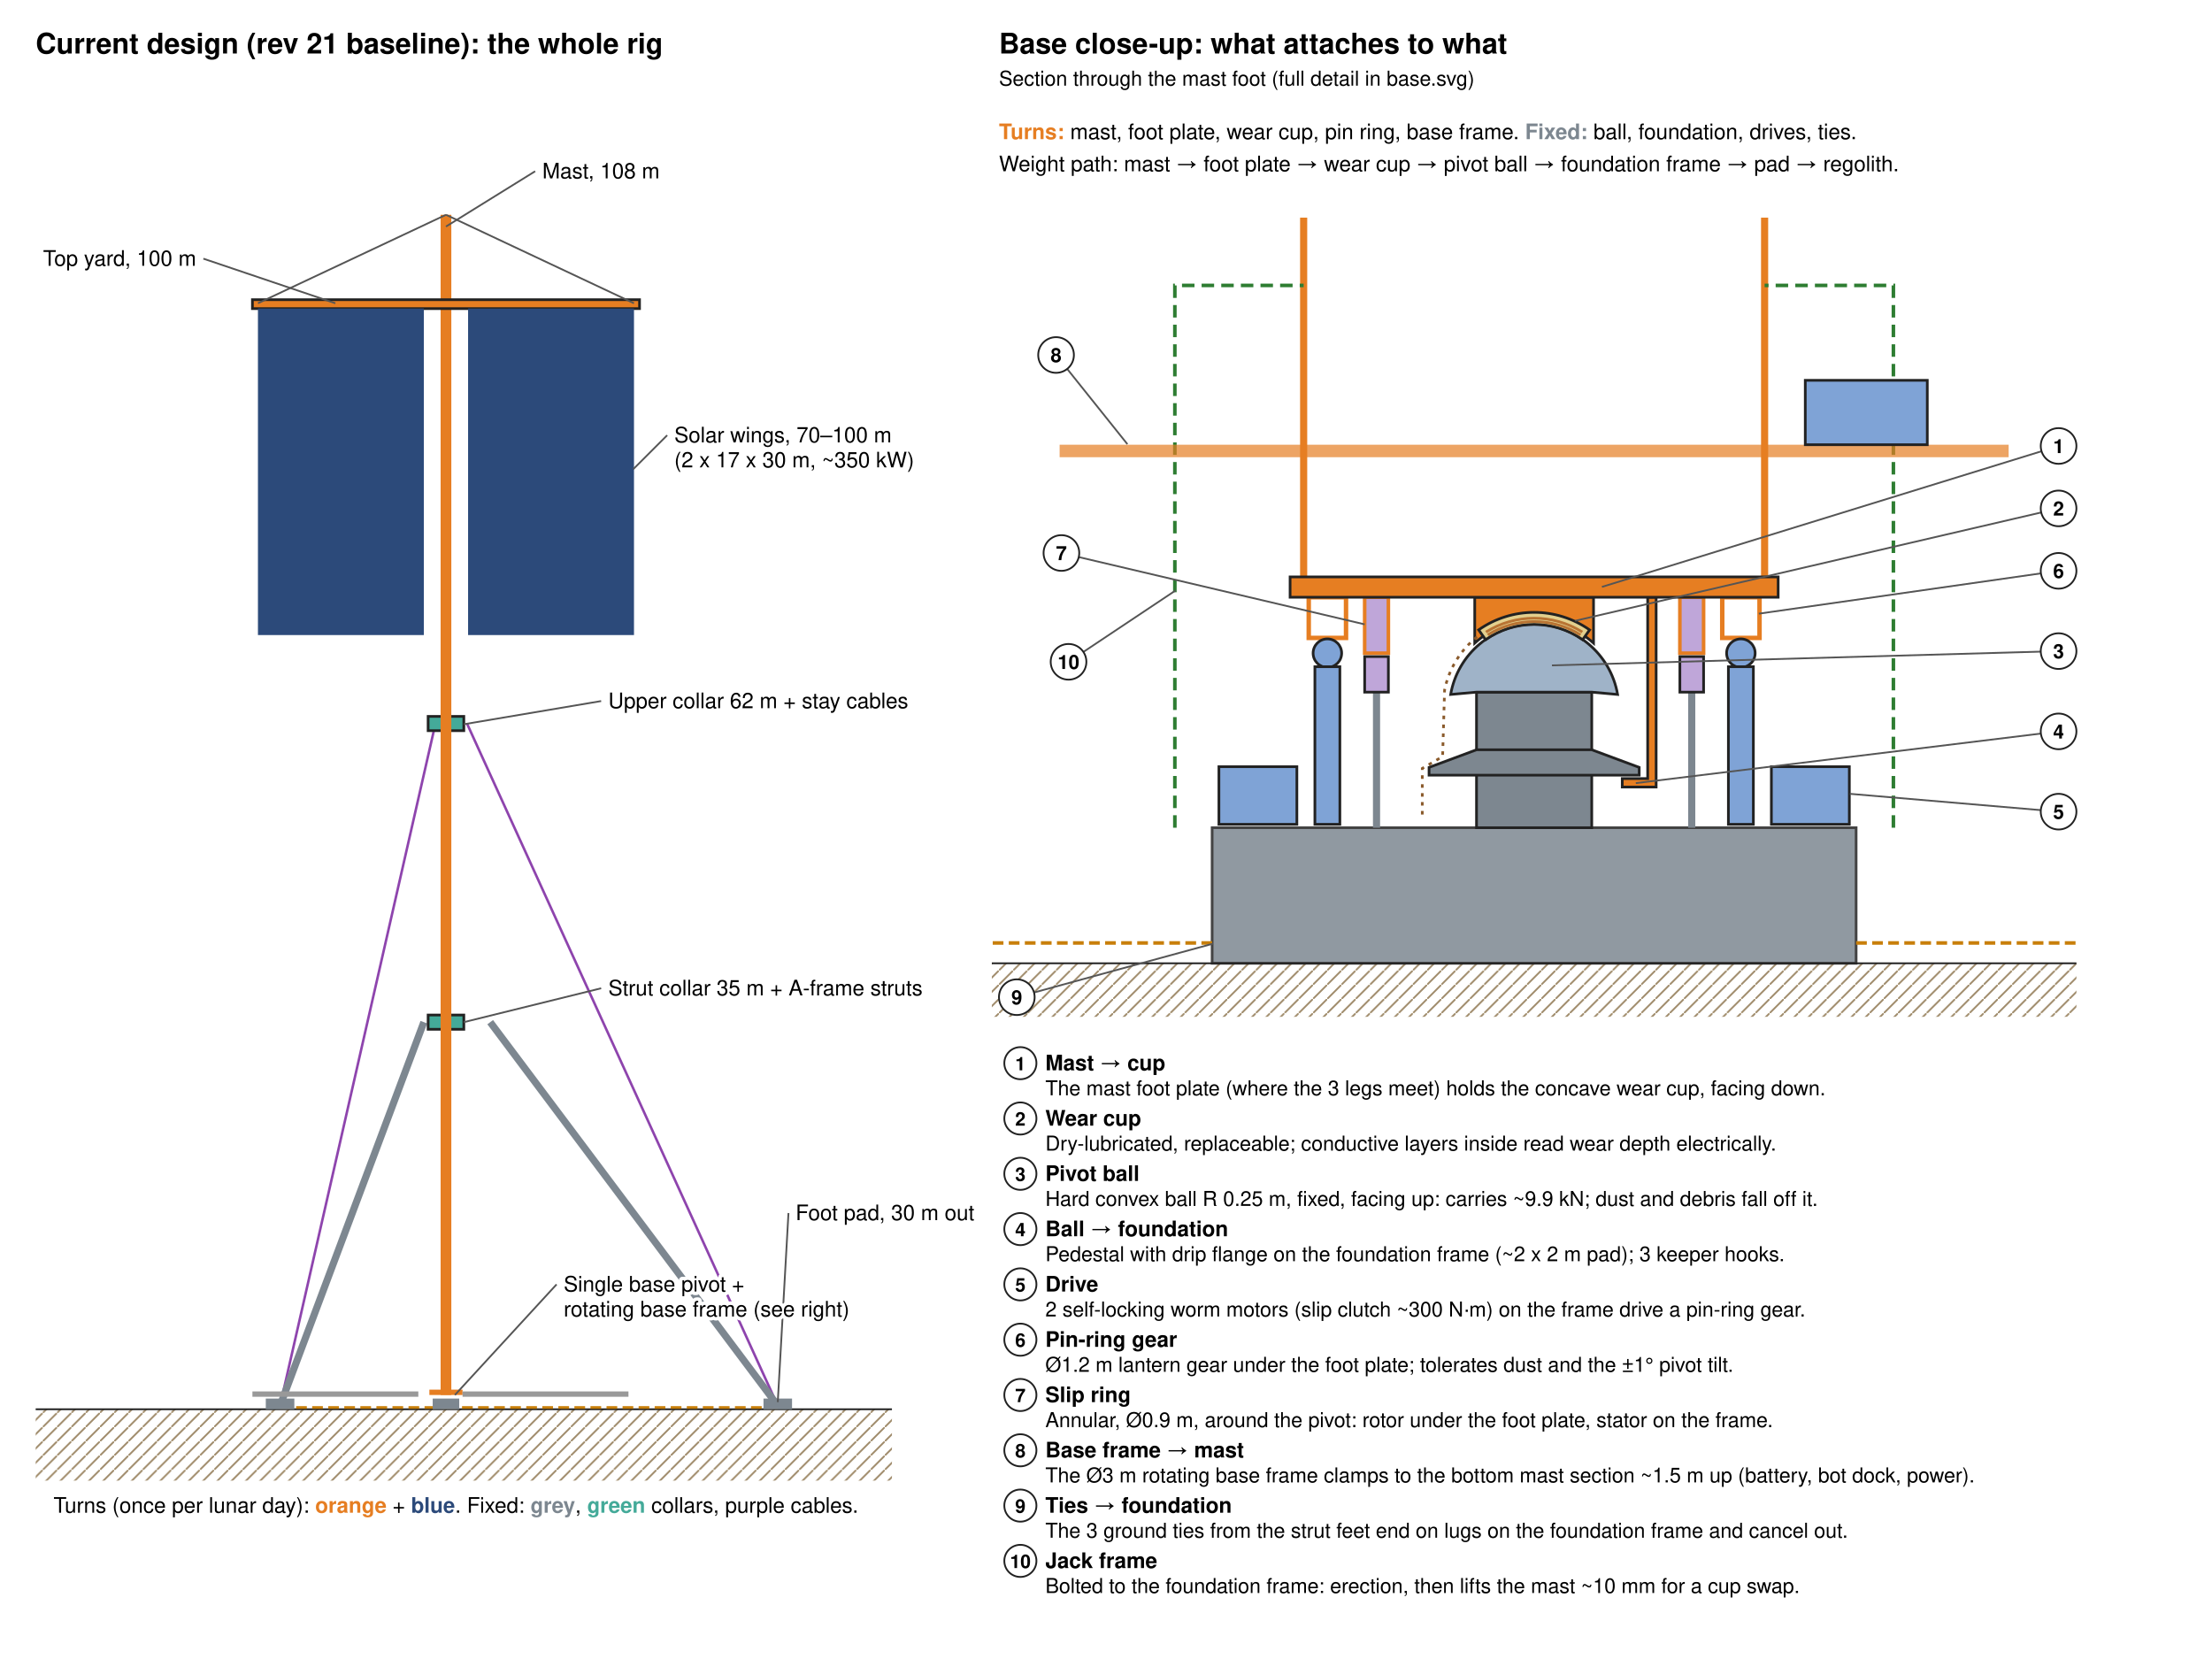
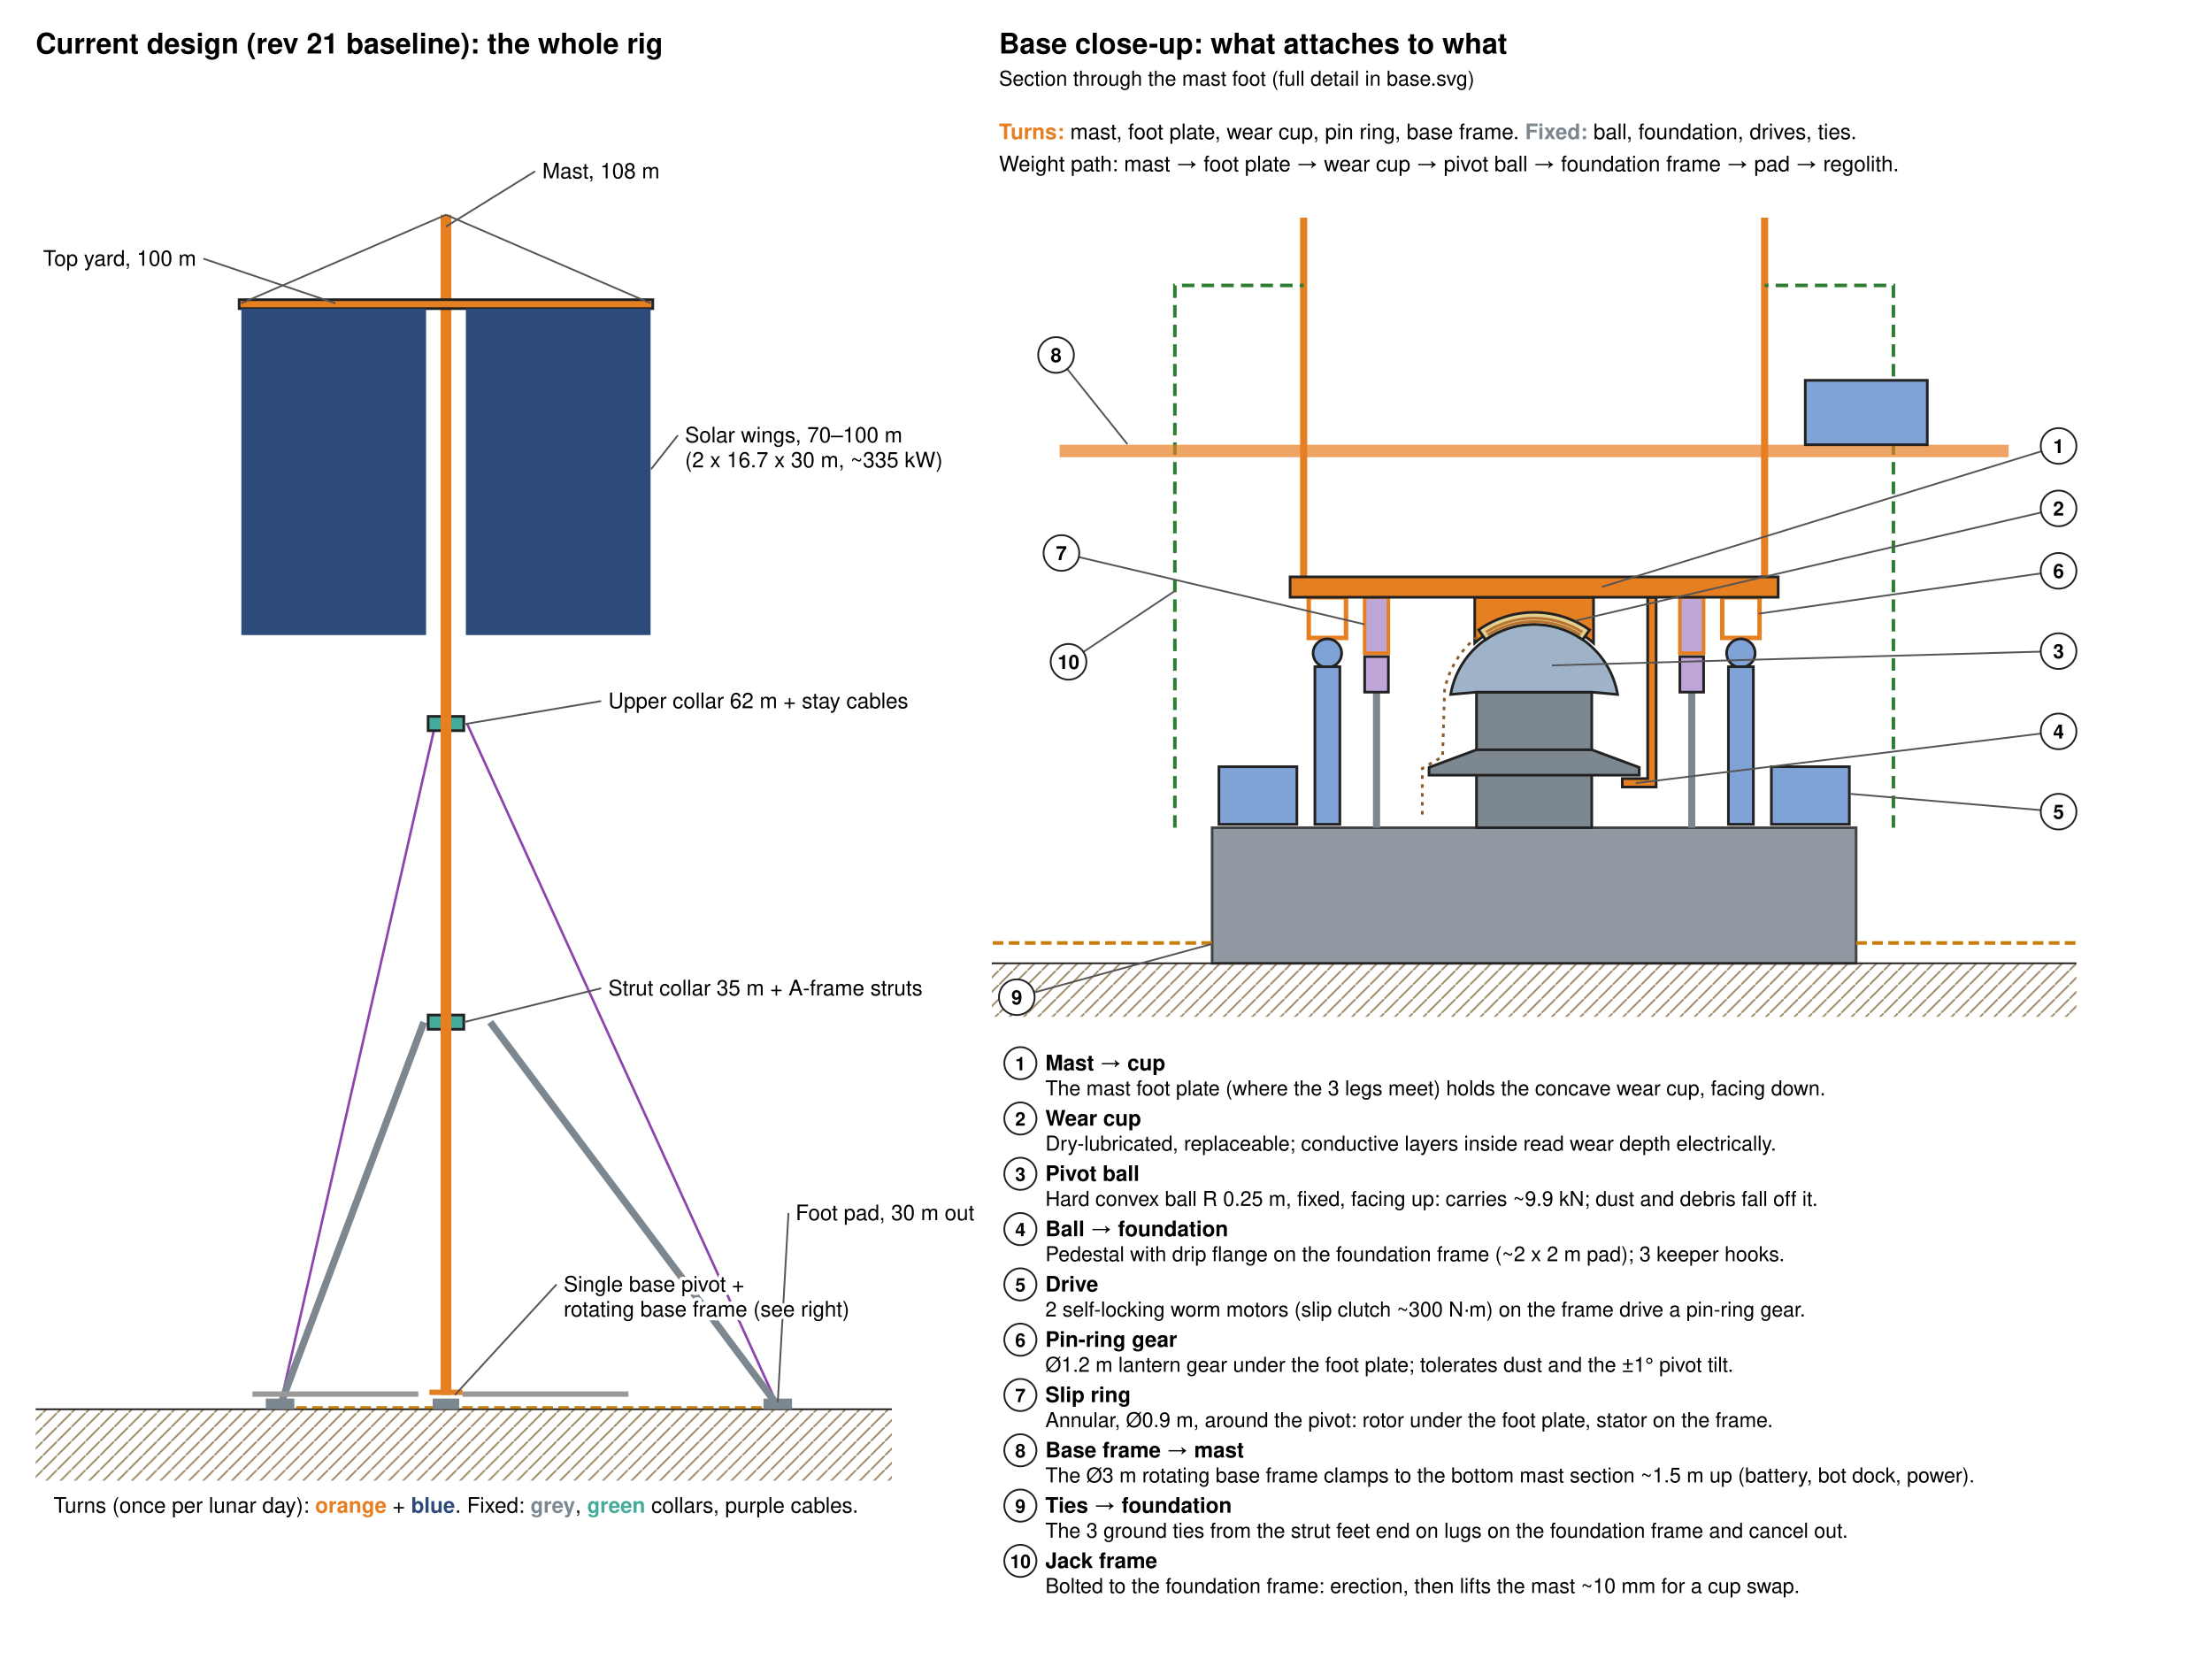
<svg xmlns="http://www.w3.org/2000/svg" viewBox="0 0 1240 930" font-family="Helvetica, Arial, sans-serif" font-size="12">
  <rect width="1240" height="930" fill="#fff" />
  <defs>
    <pattern id="g" width="8" height="8" patternUnits="userSpaceOnUse">
      <path d="M0 8L8 0" stroke="#a08c6c" />
    </pattern>
    <marker id="ar" viewBox="0 0 10 10" refX="9" refY="5" markerWidth="6" markerHeight="6" orient="auto-start-reverse">
      <path d="M0 0L10 5L0 10z" fill="#222" />
    </marker>
  </defs>
  <style>.s{stroke:#222;stroke-width:1.5}.l{stroke:#555;stroke-width:1;fill:none}text{paint-order:stroke;stroke:#fff;stroke-width:4px;stroke-linejoin:round}.t{font-size:16px;font-weight:bold}</style>
  <text x="20" y="30" class="t">Current design (rev 21 baseline): the whole rig</text>
  <rect x="20" y="790" width="480" height="40" fill="url(#g)" />
  <line x1="20" y1="790" x2="500" y2="790" stroke="#222" />
  <line x1="436.0" y1="788" x2="261.78" y2="405.6" stroke="#8e44ad" stroke-width="1.4" />
  <line x1="436.0" y1="788" x2="274.8" y2="573.0" stroke="#7d8790" stroke-width="4" />
  <line x1="436.0" y1="789" x2="250.0" y2="789" stroke="#c87f0a" stroke-width="1.5" stroke-dasharray="6 3" />
  <rect x="428.0" y="784" width="16" height="6" fill="#7d8790" />
  <line x1="157.0" y1="788" x2="244.11" y2="405.6" stroke="#8e44ad" stroke-width="1.4" />
  <line x1="157.0" y1="788" x2="237.6" y2="573.0" stroke="#7d8790" stroke-width="4" />
  <line x1="157.0" y1="789" x2="250.0" y2="789" stroke="#c87f0a" stroke-width="1.5" stroke-dasharray="6 3" />
  <rect x="149.0" y="784" width="16" height="6" fill="#7d8790" />
  <rect x="240.0" y="569.0" width="20" height="8" fill="#4a9" class="s" />
  <rect x="240.0" y="401.6" width="20" height="8" fill="#4a9" class="s" />
  <rect x="247.0" y="120.4" width="6" height="661.6" fill="#e67e22" />
-   <rect x="141.5" y="168.0" width="217.0" height="5" fill="#e67e22" class="s" />
-   <line x1="250.0" y1="120.4" x2="144.6" y2="170.0" stroke="#555" />
-   <rect x="144.6" y="173.0" width="93.0" height="183.0" fill="#2c4a7a" />
-   <line x1="250.0" y1="120.4" x2="355.4" y2="170.0" stroke="#555" />
-   <rect x="262.4" y="173.0" width="93.0" height="183.0" fill="#2c4a7a" />
+   <rect x="134.06" y="168.0" width="231.88" height="5" fill="#e67e22" class="s" />
+   <line x1="250.0" y1="120.4" x2="135.3" y2="170.0" stroke="#555" />
+   <rect x="135.3" y="173.0" width="103.54" height="183.0" fill="#2c4a7a" />
+   <line x1="250.0" y1="120.4" x2="364.7" y2="170.0" stroke="#555" />
+   <rect x="261.16" y="173.0" width="103.54" height="183.0" fill="#2c4a7a" />
  <rect x="240.7" y="779" width="18.6" height="3" fill="#e67e22" />
  <rect x="242.56" y="784" width="14.88" height="6" fill="#7d8790" />
  <rect x="141.5" y="780" width="93.0" height="3" fill="#999" />
  <rect x="259.3" y="780" width="93.0" height="3" fill="#999" />
-   <path d="M355 263L374 244" class="l" />
-   <text x="378" y="248" text-anchor="start">Solar wings, 70–100 m</text>
-   <text x="378" y="262" text-anchor="start">(2 x 17 x 30 m, ~350 kW)</text>
+   <path d="M365 263L380 244" class="l" />
+   <text x="384" y="248" text-anchor="start">Solar wings, 70–100 m</text>
+   <text x="384" y="262" text-anchor="start">(2 x 16.7 x 30 m, ~335 kW)</text>
  <path d="M188 170L114 145" class="l" />
  <text x="110" y="149" text-anchor="end">Top yard, 100 m</text>
  <path d="M250 127L300 96" class="l" />
  <text x="304" y="100" text-anchor="start">Mast, 108 m</text>
  <path d="M260 406L337 393" class="l" />
  <text x="341" y="397" text-anchor="start">Upper collar 62 m + stay cables</text>
  <path d="M260 573L337 554" class="l" />
  <text x="341" y="558" text-anchor="start">Strut collar 35 m + A-frame struts</text>
  <path d="M436 786L442 680" class="l" />
  <text x="446" y="684" text-anchor="start">Foot pad, 30 m out</text>
  <path d="M255 782L312 720" class="l" />
  <text x="316" y="724" text-anchor="start">Single base pivot +</text>
  <text x="316" y="738" text-anchor="start">rotating base frame (see right)</text>
  <text x="30" y="848" font-size="12">Turns (once per lunar day): <tspan fill="#e67e22" font-weight="bold">orange</tspan> + <tspan fill="#2c4a7a" font-weight="bold">blue</tspan>.  Fixed: <tspan fill="#7d8790" font-weight="bold">grey</tspan>, <tspan fill="#4a9" font-weight="bold">green</tspan> collars, purple cables.</text>
  <text x="560" y="30" class="t">Base close-up: what attaches to what</text>
  <text x="560" y="48" font-size="11.5">Section through the mast foot (full detail in base.svg)</text>
  <rect x="556.0" y="540" width="608.0" height="30" fill="url(#g)" />
  <line x1="556.0" y1="540" x2="1164.0" y2="540" stroke="#222" />
  <rect x="679.5" y="464.0" width="361.0" height="76.0" fill="#7d8790" opacity="0.85" class="s" />
  <rect x="827.7" y="388.0" width="64.6" height="76.0" fill="#7d8790" class="s" />
  <path d="M827.7 420.3 L801.1 430.18 V434.55 H918.9 V430.18 L892.3 420.3 Z" fill="#7d8790" class="s" />
  <path d="M813.2 389.3 A47.5 47.5 0 0 1 906.8 389.3 L892.3 388.0 H827.7 Z" fill="#9fb3c8" class="s" />
  <path d="M826.7 360.5 V334.8 H893.3 V360.5 A49.8 49.8 0 0 0 826.7 360.5 Z" fill="#e67e22" class="s" />
  <path d="M832.8 358.6 A47.5 47.5 0 0 1 887.2 358.6 L891.1 353.1 A54.1 54.1 0 0 0 828.9 353.1 Z" fill="#e3d08e" class="s" />
  <path d="M834.0 355.9 A49.0 49.0 0 0 1 886.0 355.9" stroke="#b87333" stroke-width="1.5" fill="none" />
  <path d="M833.0 354.3 A50.9 50.9 0 0 1 887.0 354.3" stroke="#b87333" stroke-width="1.5" fill="none" />
  <path d="M928.4 334.8 V441.2 H909.4 V436.45 H923.65 V334.8 Z" fill="#e67e22" class="s" />
  <line x1="771.65" y1="464.0" x2="771.65" y2="388.0" stroke="#7d8790" stroke-width="4" />
  <rect x="765.0" y="368.05" width="13.3" height="19.95" fill="#bfa6d9" class="s" />
  <rect x="765.0" y="334.8" width="13.3" height="31.35" fill="#bfa6d9" stroke="#e67e22" stroke-width="2" />
  <rect x="733.65" y="334.8" width="20.9" height="22.8" fill="none" stroke="#e67e22" stroke-width="2.5" />
  <circle cx="744.1" cy="366.15" r="8" fill="#7fa3d6" class="s" />
  <rect x="737.1" y="373.75" width="14" height="88.35" fill="#7fa3d6" class="s" />
  <rect x="683.3" y="429.8" width="43.7" height="32.3" fill="#7fa3d6" class="s" />
  <line x1="679.5" y1="528.6" x2="556.0" y2="528.6" stroke="#c87f0a" stroke-width="2" stroke-dasharray="6 3" />
  <line x1="730.8" y1="323.4" x2="730.8" y2="122" stroke="#e67e22" stroke-width="4" />
  <path d="M658.6 464.0 V160.0 H730.8" fill="none" stroke="#2e7d32" stroke-width="2" stroke-dasharray="7 4" />
  <line x1="948.35" y1="464.0" x2="948.35" y2="388.0" stroke="#7d8790" stroke-width="4" />
  <rect x="941.7" y="368.05" width="13.3" height="19.95" fill="#bfa6d9" class="s" />
  <rect x="941.7" y="334.8" width="13.3" height="31.35" fill="#bfa6d9" stroke="#e67e22" stroke-width="2" />
  <rect x="965.45" y="334.8" width="20.9" height="22.8" fill="none" stroke="#e67e22" stroke-width="2.5" />
  <circle cx="975.9" cy="366.15" r="8" fill="#7fa3d6" class="s" />
  <rect x="968.9" y="373.75" width="14" height="88.35" fill="#7fa3d6" class="s" />
  <rect x="993.0" y="429.8" width="43.7" height="32.3" fill="#7fa3d6" class="s" />
  <line x1="1040.5" y1="528.6" x2="1164.0" y2="528.6" stroke="#c87f0a" stroke-width="2" stroke-dasharray="6 3" />
  <line x1="989.2" y1="323.4" x2="989.2" y2="122" stroke="#e67e22" stroke-width="4" />
  <path d="M1061.4 464.0 V160.0 H989.2" fill="none" stroke="#2e7d32" stroke-width="2" stroke-dasharray="7 4" />
  <rect x="723.2" y="323.4" width="273.6" height="11.4" fill="#e67e22" class="s" />
  <rect x="594.0" y="249.3" width="532.0" height="7" fill="#e67e22" opacity="0.7" />
  <rect x="1012.0" y="213.2" width="68.4" height="36.1" fill="#7fa3d6" class="s" />
  <path d="M828 357 A51.3 51.3 0 0 0 809.8 386.8 L808.7 424.1 L797.3 430.75 V458.3" fill="none" stroke="#8a5a2b" stroke-width="1.5" stroke-dasharray="2 3" />
  <path d="M898 329L1154 250" class="l" />
  <circle cx="1154" cy="250" r="10" fill="#fff" stroke="#222" />
  <text x="1154" y="254" text-anchor="middle" font-size="11" font-weight="bold" style="stroke:none">1</text>
  <path d="M883 348L1154 285" class="l" />
  <circle cx="1154" cy="285" r="10" fill="#fff" stroke="#222" />
  <text x="1154" y="289" text-anchor="middle" font-size="11" font-weight="bold" style="stroke:none">2</text>
  <path d="M986 344L1154 320" class="l" />
  <circle cx="1154" cy="320" r="10" fill="#fff" stroke="#222" />
  <text x="1154" y="324" text-anchor="middle" font-size="11" font-weight="bold" style="stroke:none">6</text>
  <path d="M870 373L1154 365" class="l" />
  <circle cx="1154" cy="365" r="10" fill="#fff" stroke="#222" />
  <text x="1154" y="369" text-anchor="middle" font-size="11" font-weight="bold" style="stroke:none">3</text>
  <path d="M917 439L1154 410" class="l" />
  <circle cx="1154" cy="410" r="10" fill="#fff" stroke="#222" />
  <text x="1154" y="414" text-anchor="middle" font-size="11" font-weight="bold" style="stroke:none">4</text>
  <path d="M1037 445L1154 455" class="l" />
  <circle cx="1154" cy="455" r="10" fill="#fff" stroke="#222" />
  <text x="1154" y="459" text-anchor="middle" font-size="11" font-weight="bold" style="stroke:none">5</text>
  <path d="M765 350L595 310" class="l" />
  <circle cx="595" cy="310" r="10" fill="#fff" stroke="#222" />
  <text x="595" y="314" text-anchor="middle" font-size="11" font-weight="bold" style="stroke:none">7</text>
  <path d="M632 249L592 199" class="l" />
  <circle cx="592" cy="199" r="10" fill="#fff" stroke="#222" />
  <text x="592" y="203" text-anchor="middle" font-size="11" font-weight="bold" style="stroke:none">8</text>
  <path d="M680 529L570 559" class="l" />
  <circle cx="570" cy="559" r="10" fill="#fff" stroke="#222" />
  <text x="570" y="563" text-anchor="middle" font-size="11" font-weight="bold" style="stroke:none">9</text>
  <path d="M659 331L599 371" class="l" />
  <circle cx="599" cy="371" r="10" fill="#fff" stroke="#222" />
  <text x="599" y="375" text-anchor="middle" font-size="11" font-weight="bold" style="stroke:none">10</text>
  <circle cx="572" cy="596" r="9" fill="#fff" stroke="#222" />
  <text x="572" y="600" text-anchor="middle" font-size="10.5" font-weight="bold" style="stroke:none">1</text>
  <text x="586" y="600" font-weight="bold">Mast → cup</text>
  <text x="586" y="614" font-size="11.5">The mast foot plate (where the 3 legs meet) holds the concave wear cup, facing down.</text>
  <circle cx="572" cy="627" r="9" fill="#fff" stroke="#222" />
  <text x="572" y="631" text-anchor="middle" font-size="10.5" font-weight="bold" style="stroke:none">2</text>
  <text x="586" y="631" font-weight="bold">Wear cup</text>
  <text x="586" y="645" font-size="11.5">Dry-lubricated, replaceable; conductive layers inside read wear depth electrically.</text>
  <circle cx="572" cy="658" r="9" fill="#fff" stroke="#222" />
  <text x="572" y="662" text-anchor="middle" font-size="10.5" font-weight="bold" style="stroke:none">3</text>
  <text x="586" y="662" font-weight="bold">Pivot ball</text>
  <text x="586" y="676" font-size="11.5">Hard convex ball R 0.25 m, fixed, facing up: carries ~9.9 kN; dust and debris fall off it.</text>
  <circle cx="572" cy="689" r="9" fill="#fff" stroke="#222" />
  <text x="572" y="693" text-anchor="middle" font-size="10.5" font-weight="bold" style="stroke:none">4</text>
  <text x="586" y="693" font-weight="bold">Ball → foundation</text>
  <text x="586" y="707" font-size="11.5">Pedestal with drip flange on the foundation frame (~2 x 2 m pad); 3 keeper hooks.</text>
  <circle cx="572" cy="720" r="9" fill="#fff" stroke="#222" />
  <text x="572" y="724" text-anchor="middle" font-size="10.5" font-weight="bold" style="stroke:none">5</text>
  <text x="586" y="724" font-weight="bold">Drive</text>
  <text x="586" y="738" font-size="11.5">2 self-locking worm motors (slip clutch ~300 N·m) on the frame drive a pin-ring gear.</text>
  <circle cx="572" cy="751" r="9" fill="#fff" stroke="#222" />
  <text x="572" y="755" text-anchor="middle" font-size="10.5" font-weight="bold" style="stroke:none">6</text>
  <text x="586" y="755" font-weight="bold">Pin-ring gear</text>
  <text x="586" y="769" font-size="11.5">Ø1.2 m lantern gear under the foot plate; tolerates dust and the ±1° pivot tilt.</text>
  <circle cx="572" cy="782" r="9" fill="#fff" stroke="#222" />
  <text x="572" y="786" text-anchor="middle" font-size="10.5" font-weight="bold" style="stroke:none">7</text>
  <text x="586" y="786" font-weight="bold">Slip ring</text>
  <text x="586" y="800" font-size="11.5">Annular, Ø0.9 m, around the pivot: rotor under the foot plate, stator on the frame.</text>
  <circle cx="572" cy="813" r="9" fill="#fff" stroke="#222" />
  <text x="572" y="817" text-anchor="middle" font-size="10.5" font-weight="bold" style="stroke:none">8</text>
  <text x="586" y="817" font-weight="bold">Base frame → mast</text>
  <text x="586" y="831" font-size="11.5">The Ø3 m rotating base frame clamps to the bottom mast section ~1.5 m up (battery, bot dock, power).</text>
  <circle cx="572" cy="844" r="9" fill="#fff" stroke="#222" />
  <text x="572" y="848" text-anchor="middle" font-size="10.5" font-weight="bold" style="stroke:none">9</text>
  <text x="586" y="848" font-weight="bold">Ties → foundation</text>
  <text x="586" y="862" font-size="11.5">The 3 ground ties from the strut feet end on lugs on the foundation frame and cancel out.</text>
  <circle cx="572" cy="875" r="9" fill="#fff" stroke="#222" />
  <text x="572" y="879" text-anchor="middle" font-size="10.5" font-weight="bold" style="stroke:none">10</text>
  <text x="586" y="879" font-weight="bold">Jack frame</text>
  <text x="586" y="893" font-size="11.5">Bolted to the foundation frame: erection, then lifts the mast ~10 mm for a cup swap.</text>
  <text x="560" y="78" font-size="12">
    <tspan fill="#e67e22" font-weight="bold">Turns:</tspan> mast, foot plate, wear cup, pin ring, base frame.   <tspan fill="#7d8790" font-weight="bold">Fixed:</tspan> ball, foundation, drives, ties.</text>
  <text x="560" y="96" font-size="12">Weight path: mast → foot plate → wear cup → pivot ball → foundation frame → pad → regolith.</text>
</svg>
